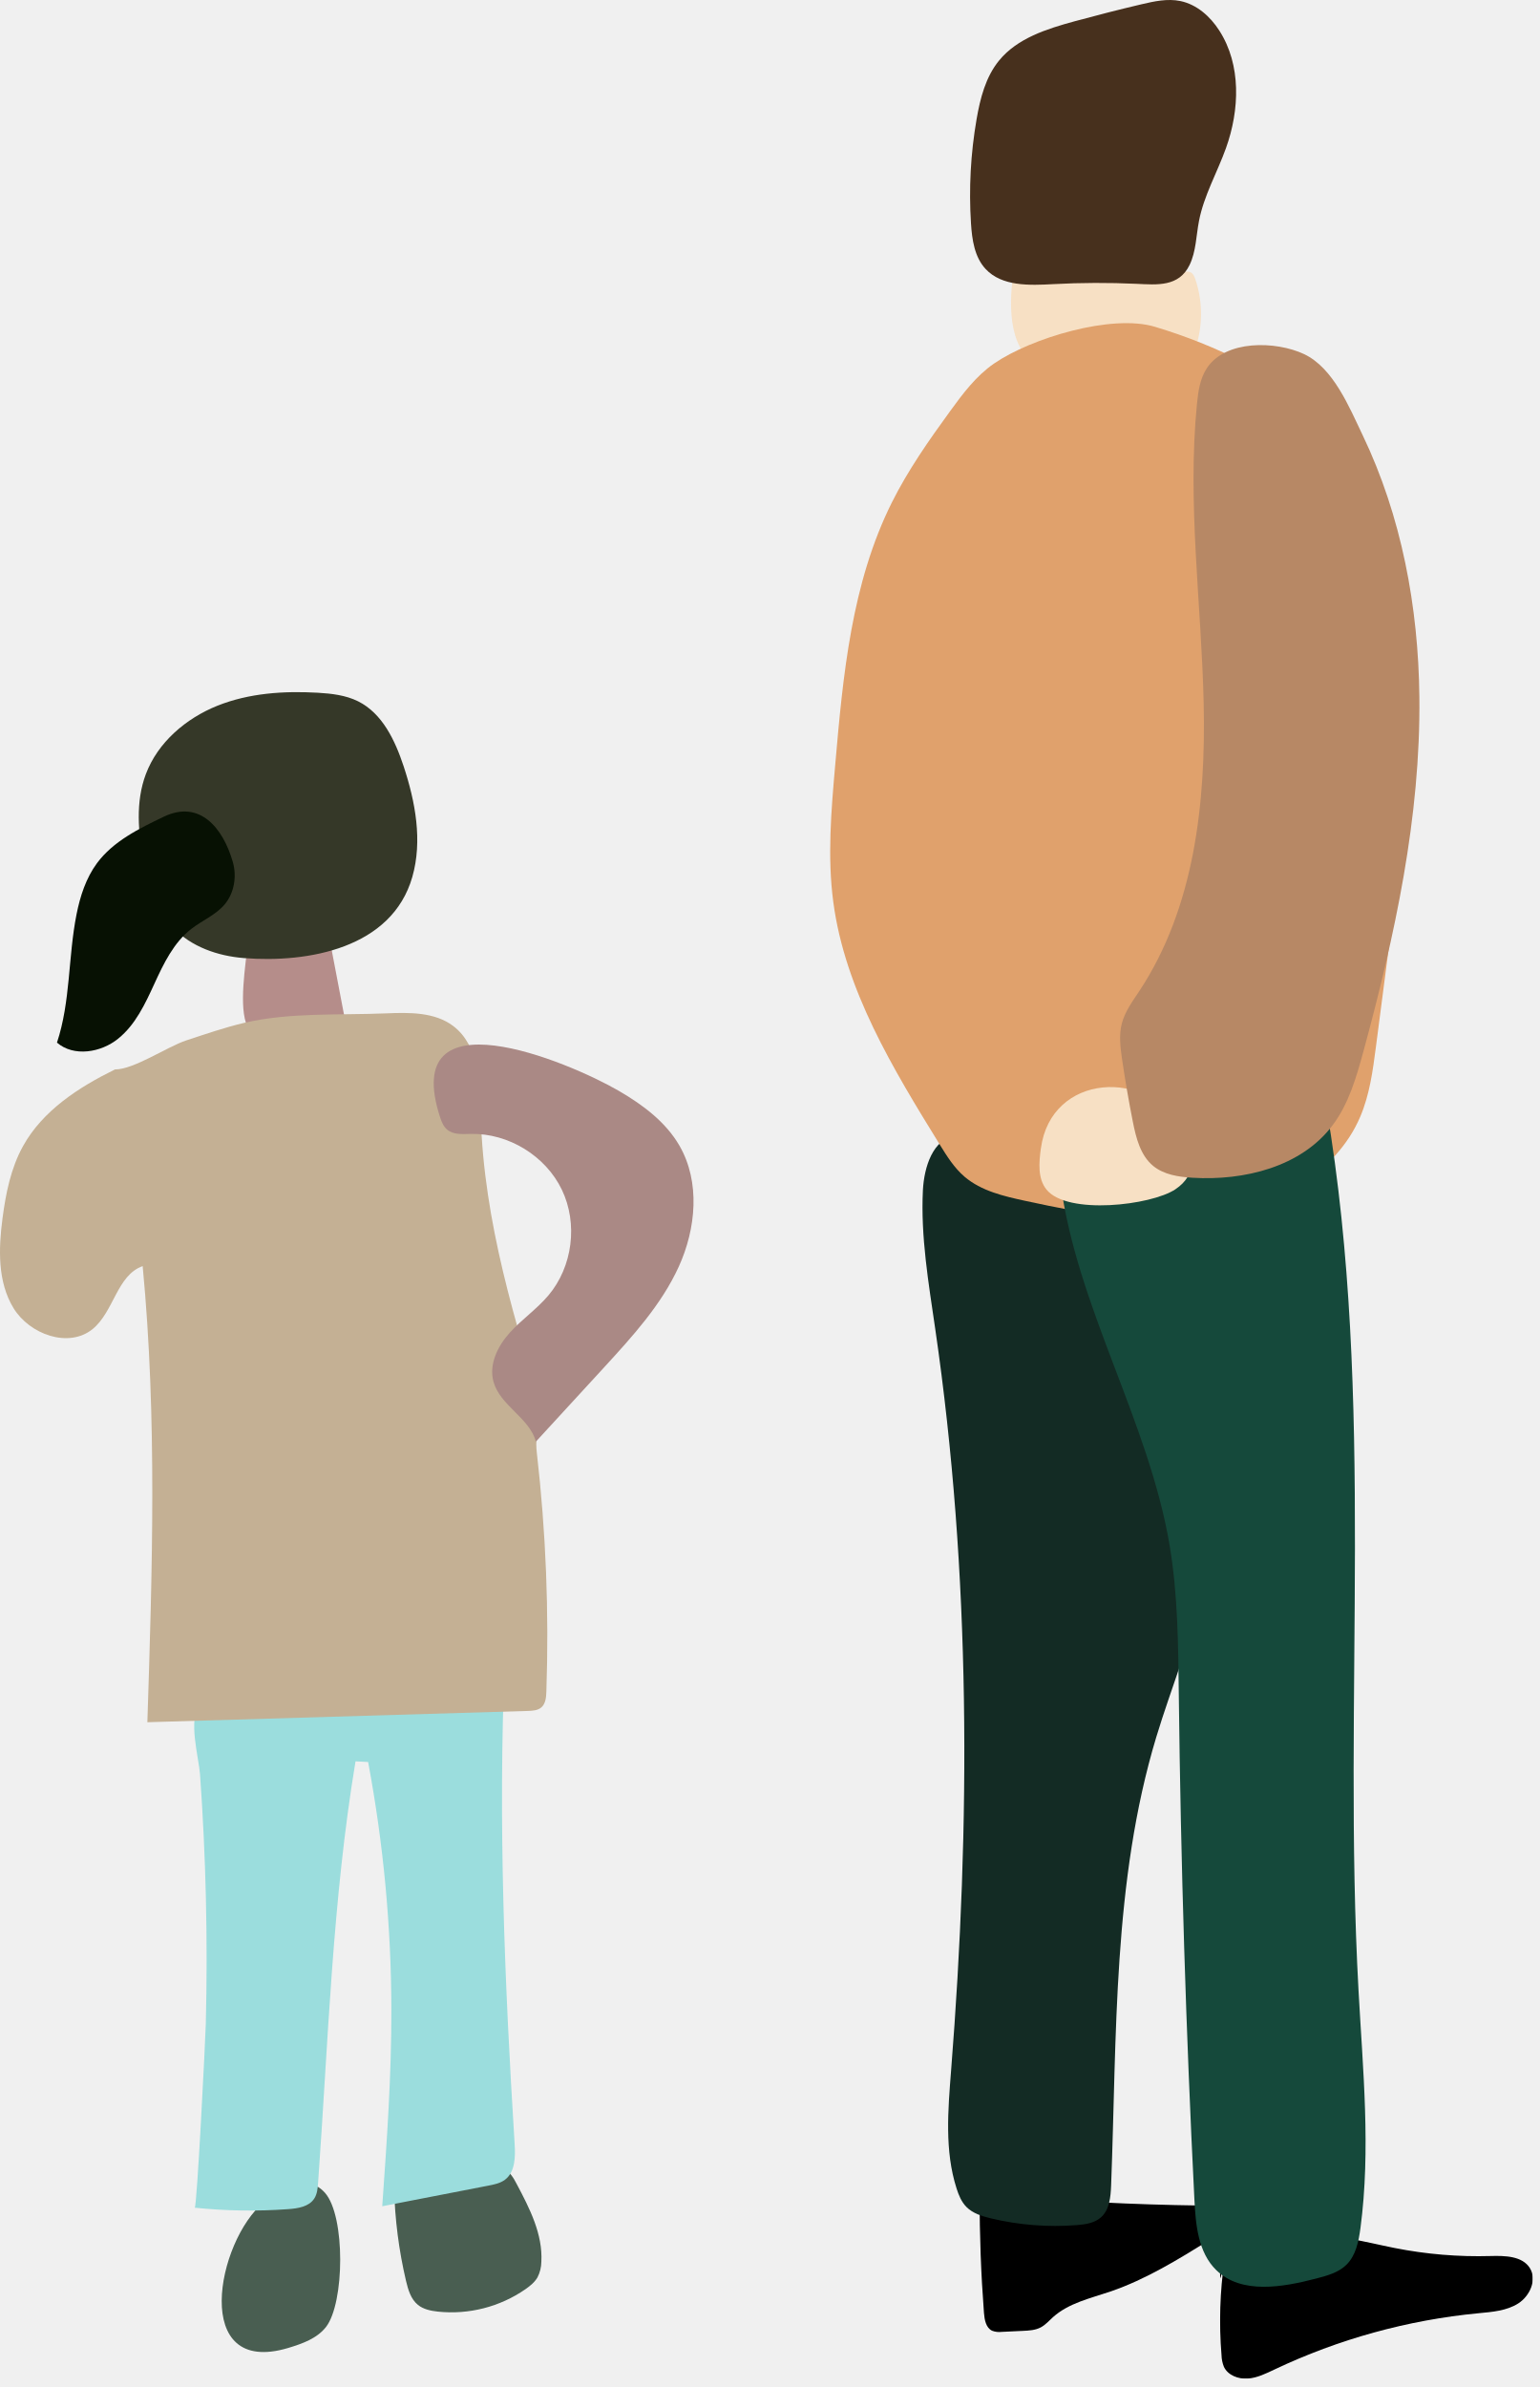
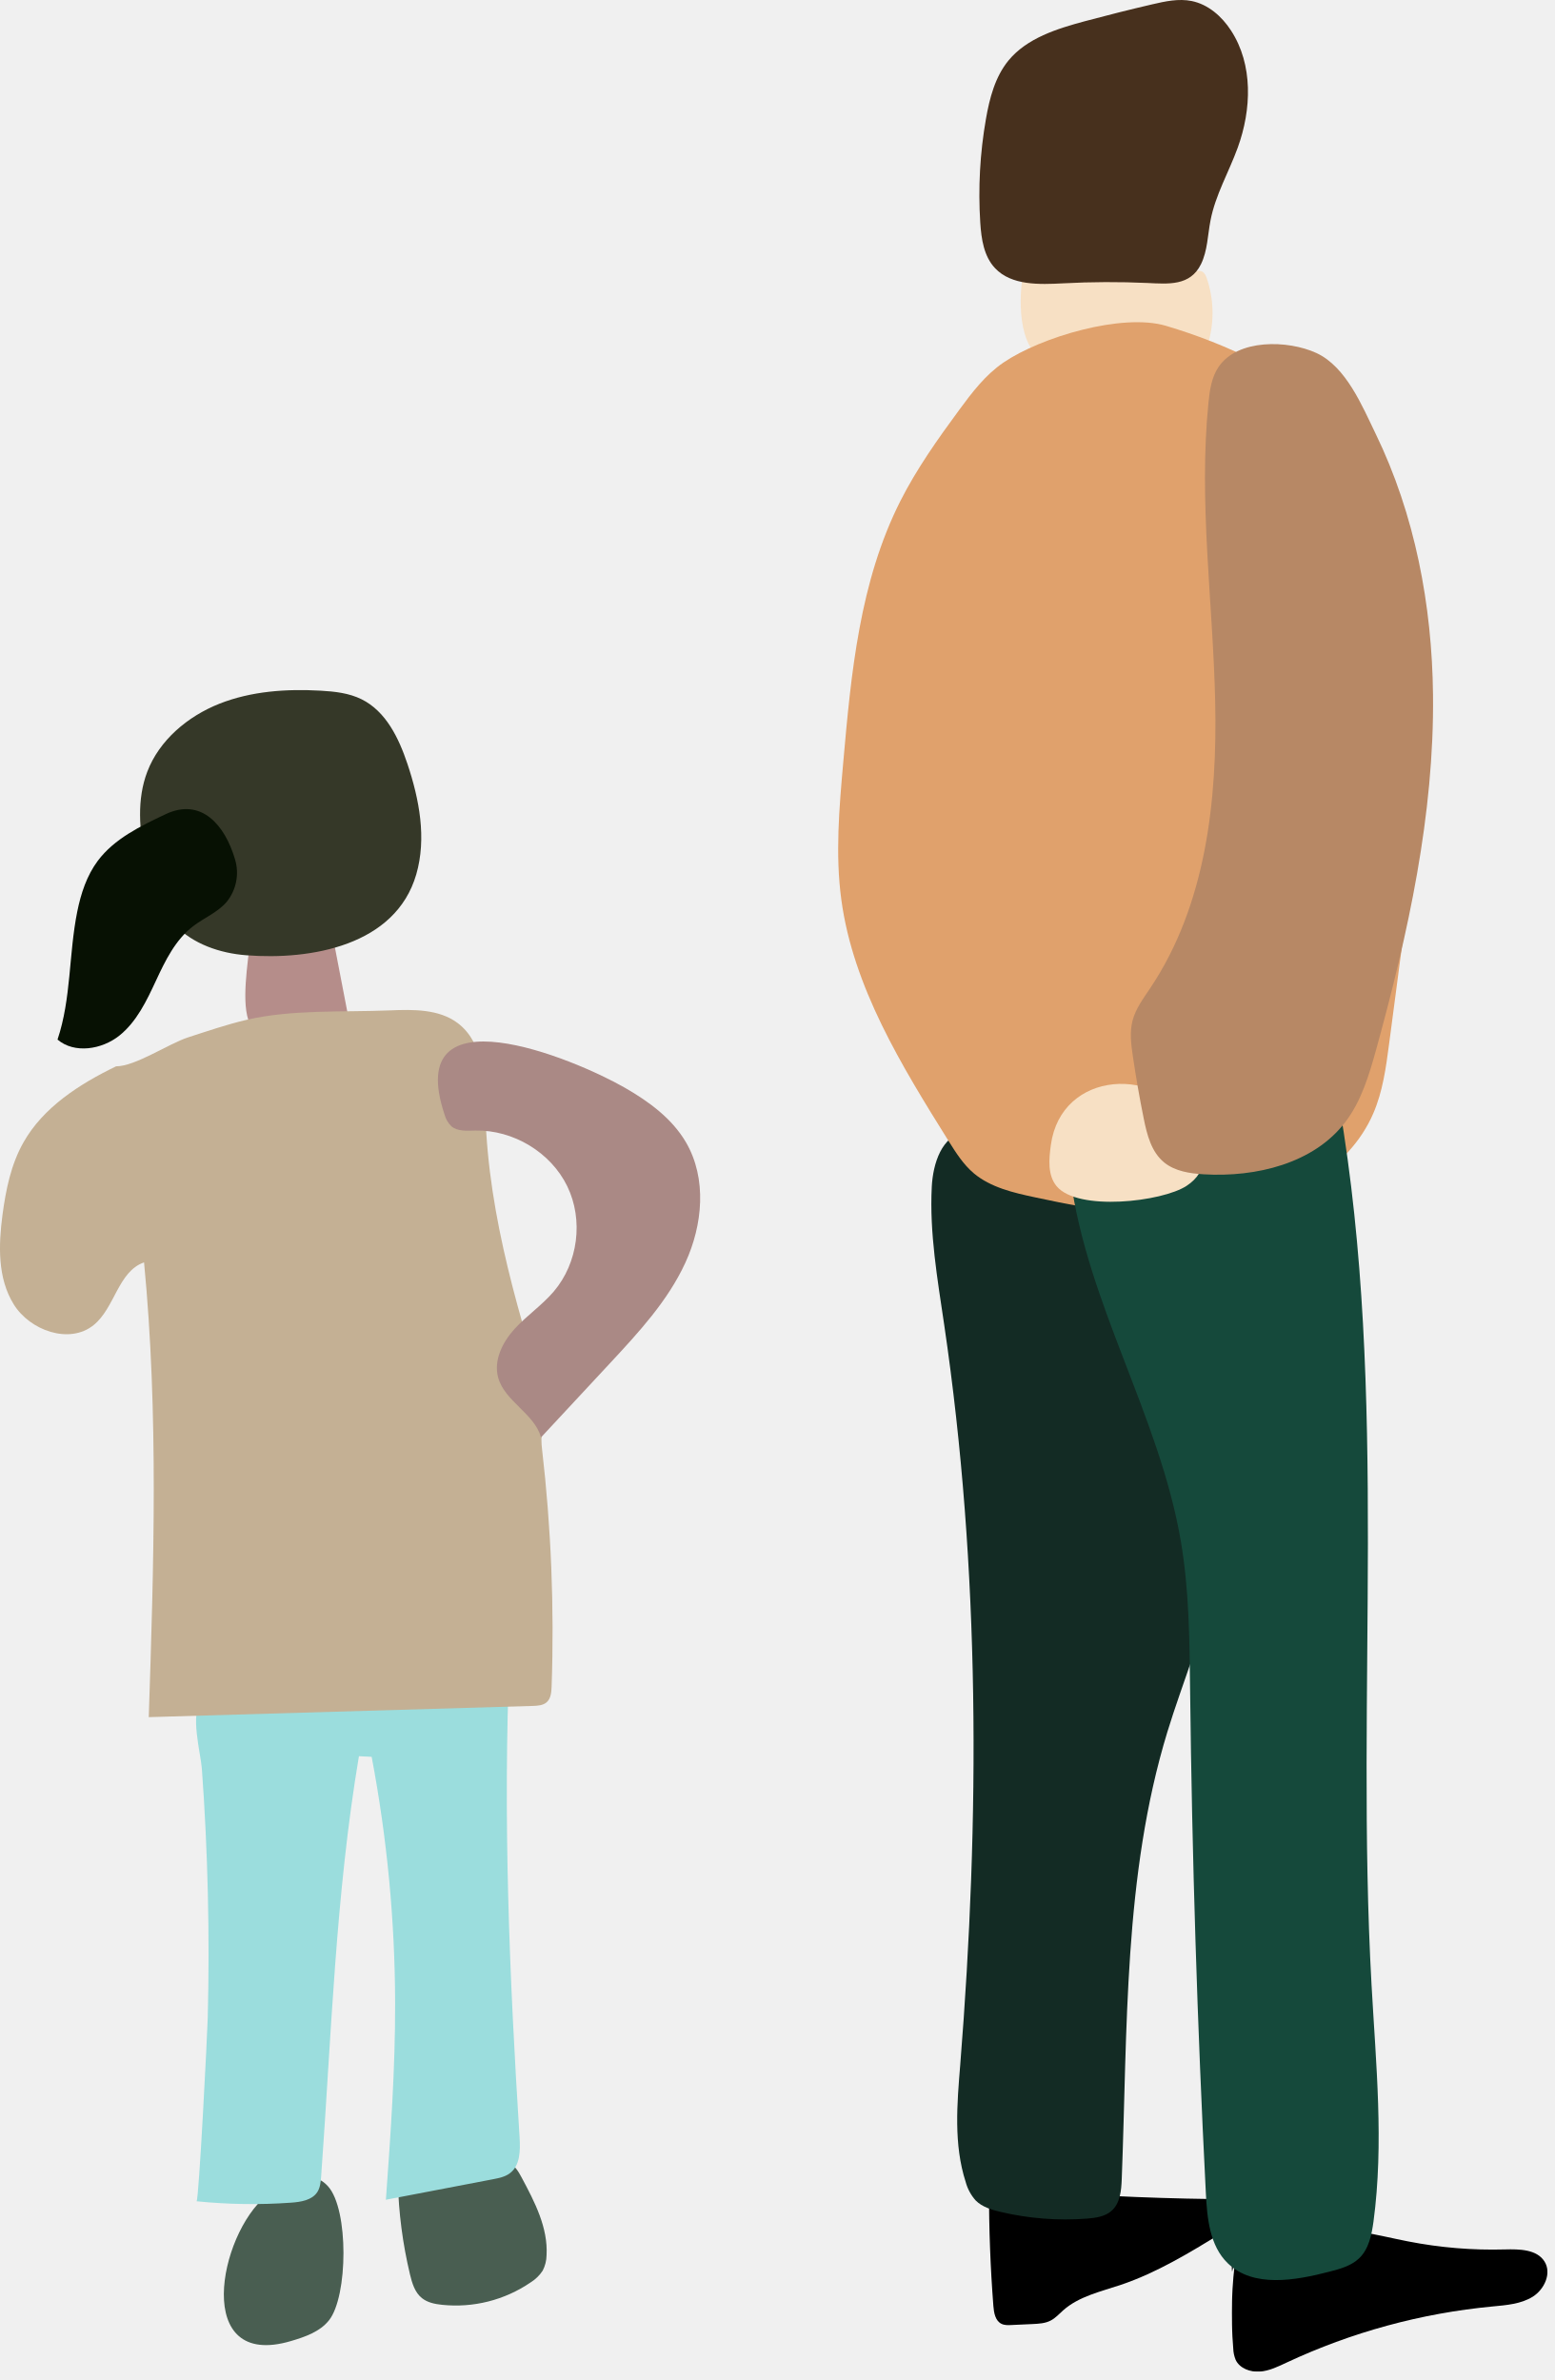
- <svg xmlns="http://www.w3.org/2000/svg" xmlns:xlink="http://www.w3.org/1999/xlink" width="40" height="62" viewBox="0 0 40 62">
+ <svg xmlns="http://www.w3.org/2000/svg" xmlns:xlink="http://www.w3.org/1999/xlink" width="32" height="49" viewBox="0 0 32 49">
  <defs>
-     <path id="a" d="M.075.16h8.126v3.695H.075z" />
+     <path id="a" d="M.06.127h6.501v2.92h-6.5z" />
  </defs>
  <g fill="none" fill-rule="evenodd">
-     <path fill="#F7E0C4" d="M30.765 7.056c.058-.004.12-.006.171.022.06.035.09.105.112.17.183.535.198 1.125.044 1.67a.43.43 0 0 1-.1.197c-.082.08-.209.089-.324.092-.638.02-1.28.032-1.913.122-.48.069-.985.281-1.477.223-1.026-.12-1.077-1.413-.985-2.217 1.438-.252 3.01-.192 4.472-.279" />
-     <path fill="#000" d="M25.447 57.054a38.678 38.678 0 0 0 .112 3.02c.014.178.05.386.21.464a.523.523 0 0 0 .254.03l.544-.026c.16-.007.325-.016.466-.09.124-.066.217-.174.32-.267.408-.366.97-.488 1.49-.665.924-.315 1.762-.834 2.591-1.348.207-.129.443-.32.393-.558-.055-.264-.402-.324-.674-.328a69.717 69.717 0 0 1-5.101-.256c-.303-.026-.307.081-.605.024" />
-     <g transform="translate(31.613 57.928)">
+     <path fill="#F7E0C4" d="M24.612 5.577c.047-.003.096-.006.137.017.048.027.071.083.09.134.146.423.158.89.034 1.32a.339.339 0 0 1-.08.156c-.065.063-.166.07-.258.073-.51.015-1.024.024-1.53.096-.386.054-.79.222-1.183.176-.82-.095-.861-1.117-.788-1.752 1.15-.199 2.409-.152 3.578-.22" />
+     <path fill="#000" d="M20.357 45.09a30.2 30.2 0 0 0 .09 2.388c.011.14.04.305.168.366.062.03.135.028.203.024l.436-.02c.127-.006.26-.013.372-.072.1-.051.174-.137.257-.21.326-.29.776-.386 1.19-.526.74-.25 1.41-.66 2.074-1.066.166-.101.355-.252.315-.44-.045-.21-.322-.257-.54-.26a56.451 56.451 0 0 1-4.08-.202c-.243-.02-.246.064-.485.019" />
+     <g transform="translate(25.29 45.782)">
      <mask id="b" fill="#fff">
        <use xlink:href="#a" />
      </mask>
-       <path fill="#000" d="M.193.775c-.118.818-.144 1.65-.076 2.473a.862.862 0 0 0 .062.3c.104.221.376.323.62.305.245-.018.471-.13.692-.235A15.92 15.92 0 0 1 6.79 2.156c.358-.034.733-.062 1.035-.255.302-.193.491-.615.301-.918C7.928.668 7.48.66 7.107.67A11.172 11.172 0 0 1 4.61.461C3.854.311 3.088.08 2.324.188c-.33.047-.648.156-.977.21C1.062.445.764.45.501.57S.017.973.09 1.25" mask="url(#b)" />
+       <path fill="#000" d="M.154.613a8.596 8.596 0 0 0-.06 1.954.674.674 0 0 0 .05.237c.083.175.3.255.496.241.195-.014.376-.103.553-.186a12.857 12.857 0 0 1 4.238-1.155c.286-.027.586-.05.828-.201.242-.153.393-.486.241-.726-.158-.25-.516-.255-.815-.247A9.044 9.044 0 0 1 3.69.364C3.083.246 2.471.063 1.86.15c-.264.037-.518.123-.781.165C.85.351.611.356.401.451.191.546.014.77.071.99" mask="url(#b)" />
    </g>
-     <path fill="#132B24" d="M25.698 29.745c-.271-.147-.567-.298-.872-.253-.596.089-.822.823-.853 1.423-.06 1.205.147 2.406.32 3.6.93 6.37.92 12.85.412 19.268-.08 1.025-.171 2.08.142 3.059.055.174.127.35.256.481.166.168.404.241.633.296a7.19 7.19 0 0 0 2.233.176c.223-.017.46-.052.627-.2.225-.197.254-.53.266-.829.15-3.91.041-7.897 1.172-11.644.396-1.314.943-2.588 1.182-3.94.456-2.566-.237-5.16-1.132-7.554-.33-.883-.586-2.128-1.512-2.538-.969-.428-1.922-.83-2.874-1.345" />
-     <path fill="#495E51" d="M7.486 60.986c.365-.11.748-.245.982-.545.484-.623.508-2.877-.025-3.483-.461-.524-1.15-.121-1.588.24-1.232 1.019-1.901 4.546.631 3.788M10.237 56.832c.02.812.124 1.623.31 2.414.055.23.126.473.31.622.143.115.333.154.516.174a3.38 3.38 0 0 0 2.277-.583c.12-.084.239-.18.312-.307a.906.906 0 0 0 .1-.405c.04-.714-.304-1.386-.64-2.019-.081-.156-.176-.323-.338-.391-.11-.047-.235-.04-.355-.029a5.493 5.493 0 0 0-1.571.392c-.289 0-.633.132-.92.132" />
-     <path fill="#9BDDDD" d="M5.058 57.343c.808.084 1.622.097 2.432.037.25-.018.536-.063.672-.273.077-.118.09-.264.1-.404.264-3.658.37-7.336.973-10.954l.327.017c.397 2.117.6 4.27.604 6.423.004 1.708-.116 3.413-.237 5.116l2.76-.536c.148-.029.303-.06.425-.15.27-.202.275-.597.254-.933-.261-4.181-.433-8.374-.255-12.56a31.519 31.519 0 0 1-6.307.965c-.398.02-1.311-.132-1.618.202-.312.342-.023 1.37.008 1.794a67.407 67.407 0 0 1 .15 6.476c-.01.399-.23 4.786-.288 4.78" />
-     <path fill="#B58D8A" d="M6.433 24.505l2.154.021.417 2.185-1.225.217c-.55.097-1.1.274-1.348-.25-.245-.517-.045-1.615.002-2.173" />
-     <path fill="#E0A16C" d="M25.82 9.443c-.467.322-.81.782-1.14 1.236-.553.76-1.095 1.534-1.513 2.371-1.05 2.103-1.27 4.492-1.472 6.82-.104 1.186-.207 2.383-.049 3.564.304 2.278 1.547 4.322 2.764 6.294.185.3.375.606.647.838.432.368 1.017.505 1.579.626 1.595.344 3.24.656 4.855.416 1.616-.24 3.22-1.14 3.842-2.602.244-.573.327-1.196.407-1.812l.676-5.198c.252-1.932.504-3.885.301-5.823-.202-1.938-.901-3.889-2.315-5.276C33.23 9.745 31.582 8.965 30 8.488c-1.125-.339-3.22.294-4.18.955" />
-     <path fill="#15493B" d="M27.542 30.687c.428 3.269 2.29 6.204 2.84 9.454.215 1.28.223 2.584.238 3.882.051 4.369.186 8.737.405 13.101.032.657.096 1.38.568 1.84.655.636 1.724.447 2.61.215.273-.072.56-.15.764-.347.253-.243.325-.614.372-.962.27-2.038.063-4.104-.05-6.157-.421-7.644.448-15.378-.83-22.927-2.212.998-4.498 1.692-6.917 1.901" />
-     <path fill="#C4B094" d="M2.986 27.778c-.944.463-1.875 1.069-2.385 1.986-.318.572-.45 1.227-.535 1.876-.105.794-.132 1.653.285 2.337.418.684 1.433 1.05 2.055.544.552-.449.63-1.398 1.3-1.635.376 3.934.25 7.897.122 11.847l9.883-.293c.123-.004.258-.012.351-.092.111-.097.125-.26.13-.407a41.804 41.804 0 0 0-.247-6.202c-.034-.293-.027-.667.243-.786-.807-2.596-1.621-5.232-1.699-7.949-.023-.852-.038-1.844-.72-2.357-.48-.361-1.136-.351-1.736-.326-1.209.051-2.508-.03-3.691.247-.503.118-1.011.294-1.502.455-.5.165-1.356.755-1.854.755" />
-     <path fill="#AA8985" d="M16.08 28.337c.618.36 1.214.804 1.57 1.422.543.943.432 2.15-.018 3.14-.451.99-1.2 1.81-1.936 2.613l-1.775 1.932c-.17-.62-.934-.936-1.103-1.557-.123-.449.11-.923.422-1.27.311-.345.704-.613 1.005-.97.63-.745.772-1.865.35-2.744-.422-.88-1.386-1.471-2.365-1.451-.214.004-.453.027-.616-.112-.093-.079-.141-.198-.18-.313-1.073-3.28 3.3-1.472 4.646-.69" />
-     <path fill="#353828" d="M10.71 22.778c.269-.94.08-1.951-.227-2.88-.221-.667-.55-1.367-1.181-1.682-.322-.16-.69-.202-1.05-.223-.882-.05-1.786.01-2.606.338-.819.33-1.547.951-1.857 1.775-.271.72-.205 1.523-.05 2.277.128.62.326 1.254.762 1.715.466.495 1.155.733 1.833.787 1.671.132 3.845-.255 4.376-2.107" />
-     <path fill="#071103" d="M4.257 21.212c-.644.308-1.315.637-1.739 1.21-.285.387-.436.856-.53 1.327-.22 1.104-.153 2.263-.508 3.332.436.377 1.143.26 1.59-.103.45-.363.702-.907.942-1.43.24-.523.5-1.065.955-1.419.282-.22.632-.36.864-.632.254-.299.325-.732.216-1.11-.255-.885-.86-1.62-1.79-1.175" />
-     <path fill="#F7E0C4" d="M27.037 29.828c-.049.368-.087.783.148 1.072.54.664 2.714.41 3.343-.007.587-.39.521-.982.2-1.552-.905-1.615-3.428-1.467-3.69.487" />
-     <path fill="#B78865" d="M31.35 9.562c-.18.27-.226.605-.258.927-.257 2.582.115 5.18.174 7.775.058 2.594-.24 5.313-1.673 7.48-.177.267-.373.531-.453.84-.079.304-.038.624.007.934.08.54.172 1.08.279 1.617.084.422.196.876.53 1.15.279.227.657.284 1.016.306 1.349.082 2.83-.283 3.64-1.36.419-.554.617-1.239.8-1.909.82-3.013 1.492-6.1 1.457-9.223-.025-2.33-.463-4.69-1.476-6.802-.344-.716-.756-1.742-1.524-2.102-.73-.34-2.03-.373-2.52.367" />
-     <path fill="#47301D" d="M30.9 6.882c.17-.352.17-.757.244-1.14.127-.662.474-1.26.701-1.894.357-.994.4-2.164-.173-3.054-.234-.366-.586-.68-1.012-.767-.335-.069-.68.007-1.013.085-.58.137-1.156.284-1.73.44-.726.198-1.492.44-1.966 1.021-.349.427-.49.982-.584 1.525-.154.891-.203 1.8-.145 2.704.027.422.091.875.38 1.185.423.454 1.137.427 1.757.393.72-.039 1.442-.041 2.163-.008.538.025 1.1.083 1.378-.49" />
+     <path fill="#132B24" d="M20.558 23.508c-.216-.116-.453-.236-.697-.2-.477.07-.658.65-.682 1.125-.049.952.117 1.901.256 2.845.743 5.035.735 10.156.33 15.228-.066.81-.138 1.643.112 2.418a.933.933 0 0 0 .206.38c.132.133.322.19.506.234a5.82 5.82 0 0 0 1.786.139c.178-.014.368-.041.502-.158.18-.156.203-.42.212-.655.12-3.09.034-6.241.938-9.203.317-1.038.755-2.046.946-3.113.364-2.03-.19-4.078-.906-5.971-.264-.698-.468-1.682-1.21-2.006-.774-.338-1.537-.656-2.299-1.063" />
+     <path fill="#495E51" d="M5.989 48.198c.292-.086.599-.193.785-.43.388-.493.407-2.274-.02-2.753-.369-.414-.92-.096-1.27.19-.985.805-1.521 3.593.505 2.993M8.19 44.916c.015.642.099 1.282.248 1.907.044.182.1.375.248.492.114.091.266.122.412.137a2.729 2.729 0 0 0 1.822-.46.803.803 0 0 0 .25-.243.71.71 0 0 0 .08-.32c.031-.565-.244-1.096-.512-1.596-.066-.123-.141-.255-.271-.309a.592.592 0 0 0-.284-.022 4.438 4.438 0 0 0-1.257.31c-.23 0-.506.104-.736.104" />
+     <path fill="#9BDDDD" d="M4.046 45.32c.646.066 1.298.076 1.946.029.2-.014.428-.05.538-.216.061-.093.071-.209.08-.32.21-2.89.296-5.797.778-8.656l.262.013c.317 1.673.48 3.374.483 5.076.003 1.35-.093 2.697-.19 4.043l2.208-.423c.119-.023.243-.048.34-.12.217-.158.22-.47.204-.736-.21-3.305-.347-6.618-.205-9.926a25.492 25.492 0 0 1-5.045.762c-.318.016-1.05-.105-1.294.16-.25.27-.019 1.083.005 1.418a52.629 52.629 0 0 1 .12 5.118c-.007.315-.184 3.782-.23 3.778" />
+     <path fill="#B58D8A" d="M5.146 19.367l1.724.017c.11.576.222 1.151.333 1.727l-.98.17c-.44.077-.88.217-1.078-.196-.196-.41-.036-1.277.001-1.718" />
+     <path fill="#E0A16C" d="M20.656 7.463c-.374.255-.649.618-.913.977-.442.601-.875 1.212-1.21 1.874-.84 1.662-1.015 3.55-1.177 5.39-.083.937-.165 1.883-.039 2.817.243 1.8 1.237 3.415 2.21 4.974.149.237.301.479.518.662.346.29.815.4 1.264.495 1.276.272 2.591.518 3.884.328 1.292-.19 2.575-.9 3.073-2.056.196-.453.262-.946.326-1.432l.541-4.108c.201-1.527.403-3.07.24-4.602-.161-1.532-.72-3.073-1.851-4.17-.939-.91-2.256-1.527-3.523-1.904-.9-.267-2.576.232-3.343.755" />
+     <path fill="#15493B" d="M22.034 24.253c.342 2.583 1.832 4.903 2.27 7.471.174 1.012.18 2.042.192 3.068.04 3.453.148 6.905.324 10.355.026.519.077 1.09.455 1.453.523.503 1.379.354 2.087.17.219-.056.448-.119.611-.274.203-.192.26-.485.298-.76.216-1.61.05-3.244-.04-4.866-.337-6.041.358-12.154-.664-18.12-1.77.789-3.598 1.337-5.533 1.503" />
+     <path fill="#C4B094" d="M2.389 21.954c-.756.366-1.5.844-1.908 1.569-.255.452-.36.97-.429 1.483-.083.627-.105 1.306.23 1.847.333.54 1.145.83 1.643.43.441-.355.503-1.105 1.04-1.293.3 3.11.2 6.241.097 9.363l7.907-.231c.098-.003.206-.01.28-.073.09-.076.1-.206.105-.321a32.642 32.642 0 0 0-.198-4.902c-.027-.232-.022-.527.195-.621-.646-2.052-1.298-4.135-1.36-6.283-.019-.673-.03-1.457-.576-1.863-.384-.285-.908-.277-1.389-.257-.967.04-2.006-.024-2.953.195-.402.094-.808.233-1.2.36-.401.13-1.086.597-1.484.597" />
+     <path fill="#AA8985" d="M12.864 22.396c.495.284.971.635 1.256 1.123.434.746.346 1.7-.015 2.482-.36.783-.96 1.431-1.549 2.065l-1.42 1.527c-.135-.49-.746-.74-.882-1.23-.098-.355.089-.73.338-1.004.25-.273.563-.485.804-.767.504-.59.618-1.474.28-2.169-.337-.695-1.109-1.163-1.892-1.147-.171.003-.363.022-.493-.088a.53.53 0 0 1-.143-.248c-.86-2.591 2.64-1.163 3.716-.544" />
+     <path fill="#353828" d="M8.568 18.002c.215-.743.064-1.542-.182-2.276-.177-.528-.44-1.08-.945-1.33-.257-.127-.552-.16-.84-.176-.705-.04-1.428.009-2.084.268-.655.26-1.238.751-1.486 1.402-.217.57-.164 1.204-.04 1.8.102.49.261.99.61 1.356.373.39.924.579 1.467.621 1.336.104 3.075-.201 3.5-1.665" />
+     <path fill="#071103" d="M3.406 16.764c-.516.244-1.052.504-1.392.957-.228.305-.349.676-.424 1.048-.176.873-.122 1.79-.406 2.634.349.297.914.205 1.273-.082.358-.287.56-.716.753-1.13.192-.413.4-.842.764-1.121.225-.174.505-.284.69-.5a.952.952 0 0 0 .174-.876c-.205-.7-.689-1.282-1.432-.93" />
+     <path fill="#F7E0C4" d="M21.63 23.574c-.04.29-.07.619.118.847.432.524 2.171.324 2.675-.006.47-.307.416-.775.16-1.226-.725-1.276-2.743-1.16-2.953.385" />
+     <path fill="#B78865" d="M25.08 7.557c-.144.214-.18.478-.206.733-.206 2.04.092 4.094.138 6.144.047 2.05-.191 4.2-1.338 5.912-.141.211-.298.42-.362.664-.063.24-.03.493.006.738.063.428.137.854.223 1.278.067.334.157.693.424.909.223.18.526.225.813.242 1.079.064 2.264-.224 2.912-1.075.335-.438.493-.98.64-1.509.655-2.381 1.193-4.821 1.166-7.289-.02-1.842-.371-3.706-1.182-5.376-.275-.566-.605-1.377-1.218-1.66-.585-.27-1.625-.295-2.016.289" />
+     <path fill="#47301D" d="M24.72 5.439c.136-.278.137-.598.196-.9.1-.524.378-.996.56-1.498.286-.786.32-1.71-.138-2.413-.188-.29-.469-.538-.81-.607-.268-.054-.545.006-.81.068-.464.108-.925.224-1.385.347-.58.156-1.193.348-1.573.807-.278.338-.391.777-.466 1.205a9.037 9.037 0 0 0-.117 2.137c.022.334.073.692.305.937.338.358.91.337 1.405.311a17.476 17.476 0 0 1 1.73-.007c.43.02.88.066 1.103-.387" />
  </g>
</svg>
